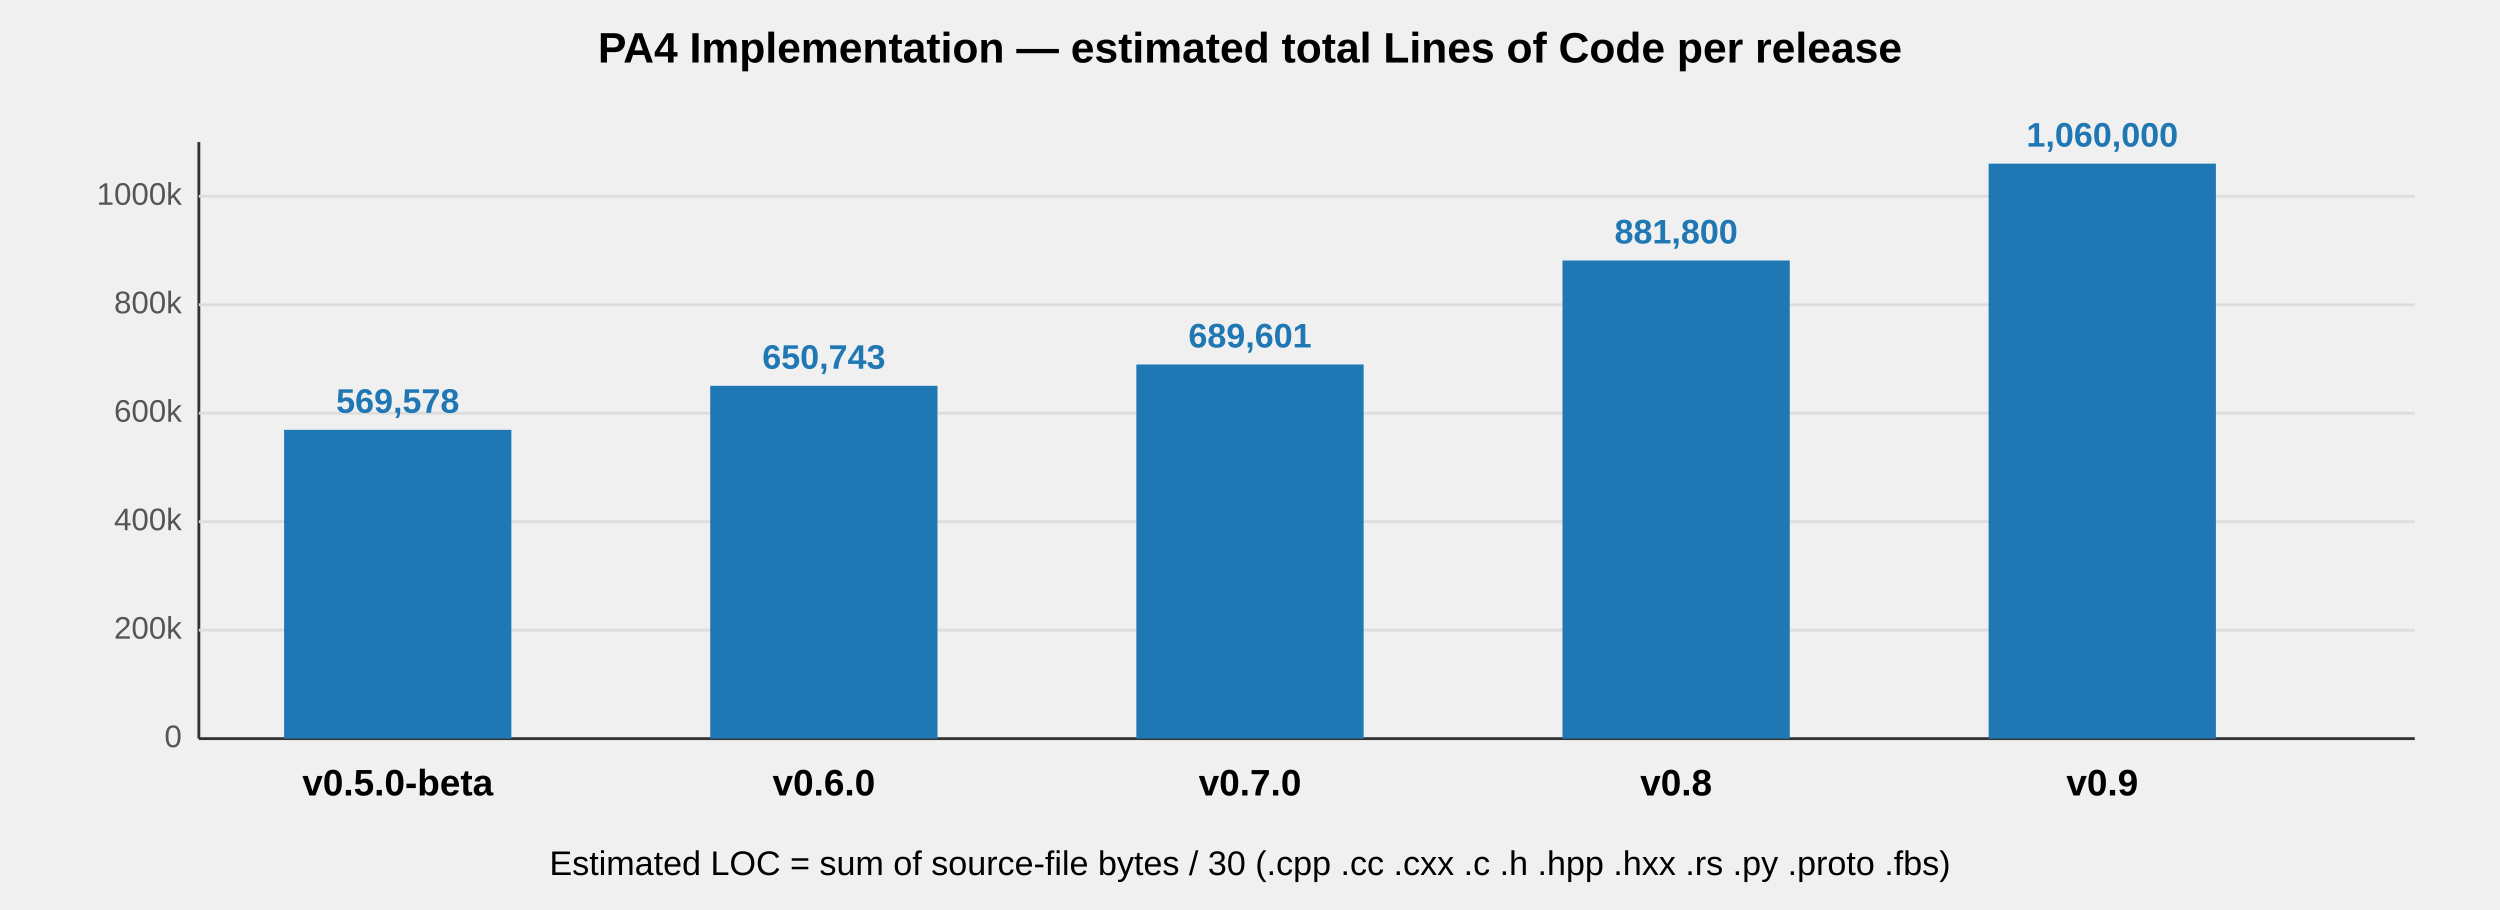
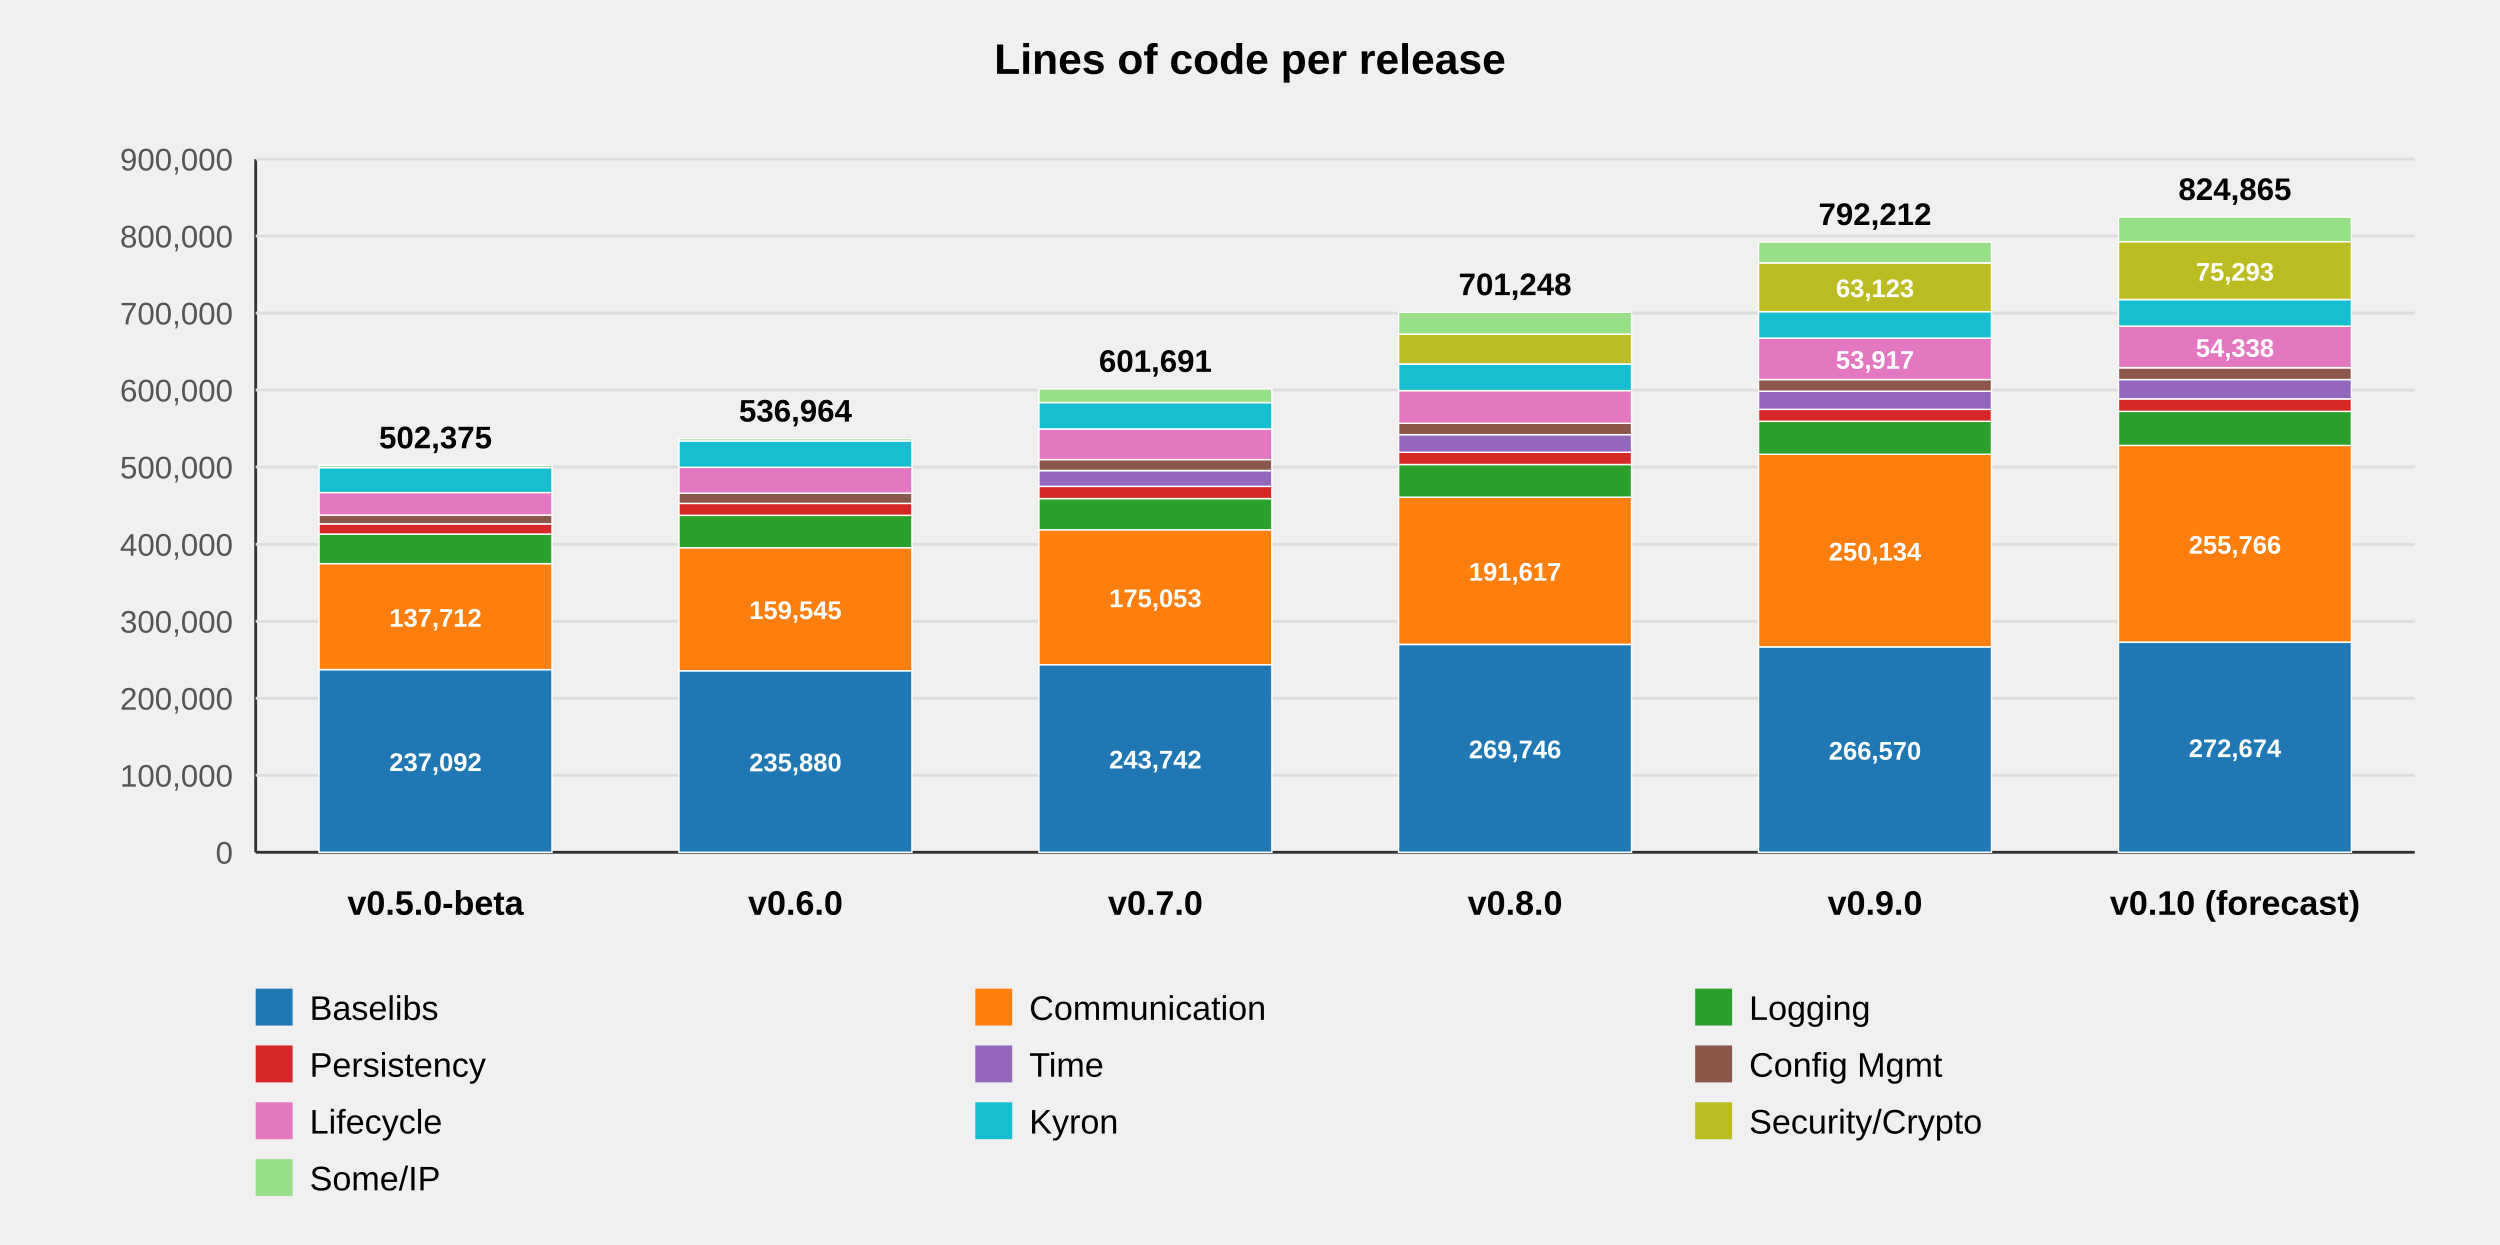
- <svg xmlns="http://www.w3.org/2000/svg" viewBox="0 0 880 320" font-family="Arial, sans-serif" font-size="13">
-   <text x="440" y="22" text-anchor="middle" font-size="15" font-weight="bold">
-     PA4 Implementation — estimated total Lines of Code per release
-   </text>
-   <line x1="70" y1="50" x2="70" y2="260" stroke="#333" stroke-width="1" />
-   <line x1="70" y1="260" x2="850" y2="260" stroke="#333" stroke-width="1" />
-   <g stroke="#ddd" stroke-width="1">
-     <line x1="70" y1="221.82" x2="850" y2="221.82" />
-     <line x1="70" y1="183.64" x2="850" y2="183.64" />
-     <line x1="70" y1="145.45" x2="850" y2="145.45" />
-     <line x1="70" y1="107.27" x2="850" y2="107.27" />
-     <line x1="70" y1="69.09" x2="850" y2="69.09" />
+ <svg xmlns="http://www.w3.org/2000/svg" viewBox="0 0 880 438" font-family="Arial, sans-serif" font-size="13" role="img">
+   <text x="440" y="26" text-anchor="middle" font-size="15" font-weight="bold">Lines of code per release</text>
+   <line x1="90" y1="56" x2="90" y2="300" stroke="#333" />
+   <line x1="90" y1="300" x2="850" y2="300" stroke="#333" />
+   <g stroke="#ddd">
+     <line x1="90" y1="272.9" x2="850" y2="272.9" />
+     <line x1="90" y1="245.8" x2="850" y2="245.8" />
+     <line x1="90" y1="218.7" x2="850" y2="218.7" />
+     <line x1="90" y1="191.6" x2="850" y2="191.6" />
+     <line x1="90" y1="164.4" x2="850" y2="164.4" />
+     <line x1="90" y1="137.3" x2="850" y2="137.3" />
+     <line x1="90" y1="110.2" x2="850" y2="110.2" />
+     <line x1="90" y1="83.1" x2="850" y2="83.1" />
+     <line x1="90" y1="56.0" x2="850" y2="56.0" />
  </g>
  <g fill="#555" text-anchor="end" font-size="11">
-     <text x="64" y="263">0</text>
-     <text x="64" y="224.82">200k</text>
-     <text x="64" y="186.64">400k</text>
-     <text x="64" y="148.45">600k</text>
-     <text x="64" y="110.27">800k</text>
-     <text x="64" y="72.09">1000k</text>
+     <text x="82" y="304.0">0</text>
+     <text x="82" y="276.9">100,000</text>
+     <text x="82" y="249.8">200,000</text>
+     <text x="82" y="222.7">300,000</text>
+     <text x="82" y="195.6">400,000</text>
+     <text x="82" y="168.4">500,000</text>
+     <text x="82" y="141.3">600,000</text>
+     <text x="82" y="114.2">700,000</text>
+     <text x="82" y="87.1">800,000</text>
+     <text x="82" y="60.0">900,000</text>
  </g>
-   <g>
-     <rect x="100" y="151.3" width="80" height="108.7" fill="#1f77b4" />
-     <text x="140" y="145.3" text-anchor="middle" font-size="12" fill="#1f77b4" font-weight="bold">569,578</text>
-     <text x="140" y="280" text-anchor="middle" font-weight="bold">v0.5.0-beta</text>
-   </g>
-   <g>
-     <rect x="250" y="135.8" width="80" height="124.2" fill="#1f77b4" />
-     <text x="290" y="129.8" text-anchor="middle" font-size="12" fill="#1f77b4" font-weight="bold">650,743</text>
-     <text x="290" y="280" text-anchor="middle" font-weight="bold">v0.6.0</text>
-   </g>
-   <g>
-     <rect x="400" y="128.3" width="80" height="131.7" fill="#1f77b4" />
-     <text x="440" y="122.3" text-anchor="middle" font-size="12" fill="#1f77b4" font-weight="bold">689,601</text>
-     <text x="440" y="280" text-anchor="middle" font-weight="bold">v0.7.0</text>
-   </g>
-   <g>
-     <rect x="550" y="91.7" width="80" height="168.3" fill="#1f77b4" />
-     <text x="590" y="85.7" text-anchor="middle" font-size="12" fill="#1f77b4" font-weight="bold">881,800</text>
-     <text x="590" y="280" text-anchor="middle" font-weight="bold">v0.8</text>
-   </g>
-   <g>
-     <rect x="700" y="57.6" width="80" height="202.4" fill="#1f77b4" />
-     <text x="740" y="51.6" text-anchor="middle" font-size="12" fill="#1f77b4" font-weight="bold">1,060,000</text>
-     <text x="740" y="280" text-anchor="middle" font-weight="bold">v0.9</text>
-   </g>
+   <rect x="112.3" y="235.7" width="82" height="64.3" fill="#1f77b4" stroke="#fff" stroke-width="0.5" />
+   <text x="153.3" y="271.4" text-anchor="middle" font-size="9" fill="#fff" font-weight="bold">237,092</text>
+   <rect x="112.3" y="198.4" width="82" height="37.3" fill="#ff7f0e" stroke="#fff" stroke-width="0.5" />
+   <text x="153.3" y="220.6" text-anchor="middle" font-size="9" fill="#fff" font-weight="bold">137,712</text>
+   <rect x="112.3" y="188.0" width="82" height="10.4" fill="#2ca02c" stroke="#fff" stroke-width="0.5" />
+   <rect x="112.3" y="184.4" width="82" height="3.6" fill="#d62728" stroke="#fff" stroke-width="0.5" />
+   <rect x="112.3" y="184.4" width="82" height="0.0" fill="#9467bd" stroke="#fff" stroke-width="0.5" />
+   <rect x="112.3" y="181.3" width="82" height="3.1" fill="#8c564b" stroke="#fff" stroke-width="0.5" />
+   <rect x="112.3" y="173.3" width="82" height="8.0" fill="#e377c2" stroke="#fff" stroke-width="0.5" />
+   <rect x="112.3" y="164.6" width="82" height="8.8" fill="#17becf" stroke="#fff" stroke-width="0.5" />
+   <rect x="112.3" y="163.8" width="82" height="0.8" fill="#98df8a" stroke="#fff" stroke-width="0.5" />
+   <text x="153.3" y="157.8" text-anchor="middle" font-size="11" font-weight="bold">502,375</text>
+   <text x="153.3" y="322" text-anchor="middle" font-weight="bold" font-size="12">v0.5.0-beta</text>
+   <rect x="239.0" y="236.1" width="82" height="63.9" fill="#1f77b4" stroke="#fff" stroke-width="0.5" />
+   <text x="280.0" y="271.5" text-anchor="middle" font-size="9" fill="#fff" font-weight="bold">235,880</text>
+   <rect x="239.0" y="192.8" width="82" height="43.3" fill="#ff7f0e" stroke="#fff" stroke-width="0.5" />
+   <text x="280.0" y="217.9" text-anchor="middle" font-size="9" fill="#fff" font-weight="bold">159,545</text>
+   <rect x="239.0" y="181.4" width="82" height="11.4" fill="#2ca02c" stroke="#fff" stroke-width="0.5" />
+   <rect x="239.0" y="177.2" width="82" height="4.2" fill="#d62728" stroke="#fff" stroke-width="0.5" />
+   <rect x="239.0" y="177.2" width="82" height="0.0" fill="#9467bd" stroke="#fff" stroke-width="0.5" />
+   <rect x="239.0" y="173.6" width="82" height="3.6" fill="#8c564b" stroke="#fff" stroke-width="0.5" />
+   <rect x="239.0" y="164.5" width="82" height="9.1" fill="#e377c2" stroke="#fff" stroke-width="0.5" />
+   <rect x="239.0" y="155.2" width="82" height="9.3" fill="#17becf" stroke="#fff" stroke-width="0.5" />
+   <rect x="239.0" y="155.2" width="82" height="0.0" fill="#bcbd22" stroke="#fff" stroke-width="0.5" />
+   <rect x="239.0" y="154.4" width="82" height="0.8" fill="#98df8a" stroke="#fff" stroke-width="0.5" />
+   <text x="280.0" y="148.4" text-anchor="middle" font-size="11" font-weight="bold">536,964</text>
+   <text x="280.0" y="322" text-anchor="middle" font-weight="bold" font-size="12">v0.6.0</text>
+   <rect x="365.7" y="233.9" width="82" height="66.1" fill="#1f77b4" stroke="#fff" stroke-width="0.5" />
+   <text x="406.7" y="270.5" text-anchor="middle" font-size="9" fill="#fff" font-weight="bold">243,742</text>
+   <rect x="365.7" y="186.5" width="82" height="47.5" fill="#ff7f0e" stroke="#fff" stroke-width="0.5" />
+   <text x="406.7" y="213.7" text-anchor="middle" font-size="9" fill="#fff" font-weight="bold">175,053</text>
+   <rect x="365.7" y="175.5" width="82" height="11.0" fill="#2ca02c" stroke="#fff" stroke-width="0.5" />
+   <rect x="365.7" y="171.2" width="82" height="4.3" fill="#d62728" stroke="#fff" stroke-width="0.5" />
+   <rect x="365.7" y="165.7" width="82" height="5.5" fill="#9467bd" stroke="#fff" stroke-width="0.5" />
+   <rect x="365.7" y="161.7" width="82" height="3.9" fill="#8c564b" stroke="#fff" stroke-width="0.5" />
+   <rect x="365.7" y="151.0" width="82" height="10.8" fill="#e377c2" stroke="#fff" stroke-width="0.5" />
+   <rect x="365.7" y="141.7" width="82" height="9.3" fill="#17becf" stroke="#fff" stroke-width="0.5" />
+   <rect x="365.7" y="141.7" width="82" height="0.0" fill="#bcbd22" stroke="#fff" stroke-width="0.5" />
+   <rect x="365.7" y="136.9" width="82" height="4.8" fill="#98df8a" stroke="#fff" stroke-width="0.5" />
+   <text x="406.7" y="130.9" text-anchor="middle" font-size="11" font-weight="bold">601,691</text>
+   <text x="406.7" y="322" text-anchor="middle" font-weight="bold" font-size="12">v0.7.0</text>
+   <rect x="492.3" y="226.9" width="82" height="73.1" fill="#1f77b4" stroke="#fff" stroke-width="0.5" />
+   <text x="533.3" y="266.9" text-anchor="middle" font-size="9" fill="#fff" font-weight="bold">269,746</text>
+   <rect x="492.3" y="174.9" width="82" height="51.9" fill="#ff7f0e" stroke="#fff" stroke-width="0.5" />
+   <text x="533.3" y="204.4" text-anchor="middle" font-size="9" fill="#fff" font-weight="bold">191,617</text>
+   <rect x="492.3" y="163.5" width="82" height="11.5" fill="#2ca02c" stroke="#fff" stroke-width="0.5" />
+   <rect x="492.3" y="159.2" width="82" height="4.3" fill="#d62728" stroke="#fff" stroke-width="0.5" />
+   <rect x="492.3" y="153.0" width="82" height="6.2" fill="#9467bd" stroke="#fff" stroke-width="0.5" />
+   <rect x="492.3" y="149.0" width="82" height="4.0" fill="#8c564b" stroke="#fff" stroke-width="0.5" />
+   <rect x="492.3" y="137.5" width="82" height="11.5" fill="#e377c2" stroke="#fff" stroke-width="0.5" />
+   <rect x="492.3" y="128.2" width="82" height="9.3" fill="#17becf" stroke="#fff" stroke-width="0.5" />
+   <rect x="492.3" y="117.6" width="82" height="10.5" fill="#bcbd22" stroke="#fff" stroke-width="0.5" />
+   <rect x="492.3" y="109.9" width="82" height="7.7" fill="#98df8a" stroke="#fff" stroke-width="0.5" />
+   <text x="533.3" y="103.9" text-anchor="middle" font-size="11" font-weight="bold">701,248</text>
+   <text x="533.3" y="322" text-anchor="middle" font-weight="bold" font-size="12">v0.8.0</text>
+   <rect x="619.0" y="227.7" width="82" height="72.3" fill="#1f77b4" stroke="#fff" stroke-width="0.5" />
+   <text x="660.0" y="267.4" text-anchor="middle" font-size="9" fill="#fff" font-weight="bold">266,570</text>
+   <rect x="619.0" y="159.9" width="82" height="67.8" fill="#ff7f0e" stroke="#fff" stroke-width="0.5" />
+   <text x="660.0" y="197.3" text-anchor="middle" font-size="9" fill="#fff" font-weight="bold">250,134</text>
+   <rect x="619.0" y="148.3" width="82" height="11.6" fill="#2ca02c" stroke="#fff" stroke-width="0.5" />
+   <rect x="619.0" y="144.0" width="82" height="4.3" fill="#d62728" stroke="#fff" stroke-width="0.5" />
+   <rect x="619.0" y="137.7" width="82" height="6.4" fill="#9467bd" stroke="#fff" stroke-width="0.5" />
+   <rect x="619.0" y="133.6" width="82" height="4.1" fill="#8c564b" stroke="#fff" stroke-width="0.5" />
+   <rect x="619.0" y="119.0" width="82" height="14.6" fill="#e377c2" stroke="#fff" stroke-width="0.5" />
+   <text x="660.0" y="129.8" text-anchor="middle" font-size="9" fill="#fff" font-weight="bold">53,917</text>
+   <rect x="619.0" y="109.7" width="82" height="9.3" fill="#17becf" stroke="#fff" stroke-width="0.5" />
+   <rect x="619.0" y="92.6" width="82" height="17.1" fill="#bcbd22" stroke="#fff" stroke-width="0.5" />
+   <text x="660.0" y="104.6" text-anchor="middle" font-size="9" fill="#fff" font-weight="bold">63,123</text>
+   <rect x="619.0" y="85.2" width="82" height="7.3" fill="#98df8a" stroke="#fff" stroke-width="0.5" />
+   <text x="660.0" y="79.2" text-anchor="middle" font-size="11" font-weight="bold">792,212</text>
+   <text x="660.0" y="322" text-anchor="middle" font-weight="bold" font-size="12">v0.9.0</text>
+   <rect x="745.7" y="226.1" width="82" height="73.9" fill="#1f77b4" stroke="#fff" stroke-width="0.5" />
+   <text x="786.7" y="266.5" text-anchor="middle" font-size="9" fill="#fff" font-weight="bold">272,674</text>
+   <rect x="745.7" y="156.7" width="82" height="69.3" fill="#ff7f0e" stroke="#fff" stroke-width="0.5" />
+   <text x="786.7" y="194.9" text-anchor="middle" font-size="9" fill="#fff" font-weight="bold">255,766</text>
+   <rect x="745.7" y="144.8" width="82" height="12.0" fill="#2ca02c" stroke="#fff" stroke-width="0.5" />
+   <rect x="745.7" y="140.4" width="82" height="4.4" fill="#d62728" stroke="#fff" stroke-width="0.5" />
+   <rect x="745.7" y="133.6" width="82" height="6.8" fill="#9467bd" stroke="#fff" stroke-width="0.5" />
+   <rect x="745.7" y="129.5" width="82" height="4.1" fill="#8c564b" stroke="#fff" stroke-width="0.5" />
+   <rect x="745.7" y="114.7" width="82" height="14.7" fill="#e377c2" stroke="#fff" stroke-width="0.5" />
+   <text x="786.7" y="125.6" text-anchor="middle" font-size="9" fill="#fff" font-weight="bold">54,338</text>
+   <rect x="745.7" y="105.5" width="82" height="9.3" fill="#17becf" stroke="#fff" stroke-width="0.5" />
+   <rect x="745.7" y="85.0" width="82" height="20.4" fill="#bcbd22" stroke="#fff" stroke-width="0.5" />
+   <text x="786.7" y="98.8" text-anchor="middle" font-size="9" fill="#fff" font-weight="bold">75,293</text>
+   <rect x="745.7" y="76.4" width="82" height="8.7" fill="#98df8a" stroke="#fff" stroke-width="0.5" />
+   <text x="786.7" y="70.4" text-anchor="middle" font-size="11" font-weight="bold">824,865</text>
+   <text x="786.7" y="322" text-anchor="middle" font-weight="bold" font-size="12">v0.10 (forecast)</text>
  <g font-size="12">
-     <text x="440" y="308" text-anchor="middle">
-       Estimated LOC = sum of source-file bytes / 30 (.cpp .cc .cxx .c .h .hpp .hxx .rs .py .proto .fbs)
-     </text>
+     <rect x="90.0" y="348" width="13" height="13" fill="#1f77b4" />
+     <text x="109.0" y="359">Baselibs</text>
+     <rect x="343.3" y="348" width="13" height="13" fill="#ff7f0e" />
+     <text x="362.3" y="359">Communication</text>
+     <rect x="596.7" y="348" width="13" height="13" fill="#2ca02c" />
+     <text x="615.7" y="359">Logging</text>
+     <rect x="90.0" y="368" width="13" height="13" fill="#d62728" />
+     <text x="109.0" y="379">Persistency</text>
+     <rect x="343.3" y="368" width="13" height="13" fill="#9467bd" />
+     <text x="362.3" y="379">Time</text>
+     <rect x="596.7" y="368" width="13" height="13" fill="#8c564b" />
+     <text x="615.7" y="379">Config Mgmt</text>
+     <rect x="90.0" y="388" width="13" height="13" fill="#e377c2" />
+     <text x="109.0" y="399">Lifecycle</text>
+     <rect x="343.3" y="388" width="13" height="13" fill="#17becf" />
+     <text x="362.3" y="399">Kyron</text>
+     <rect x="596.7" y="388" width="13" height="13" fill="#bcbd22" />
+     <text x="615.7" y="399">Security/Crypto</text>
+     <rect x="90.0" y="408" width="13" height="13" fill="#98df8a" />
+     <text x="109.0" y="419">Some/IP</text>
  </g>
</svg>
